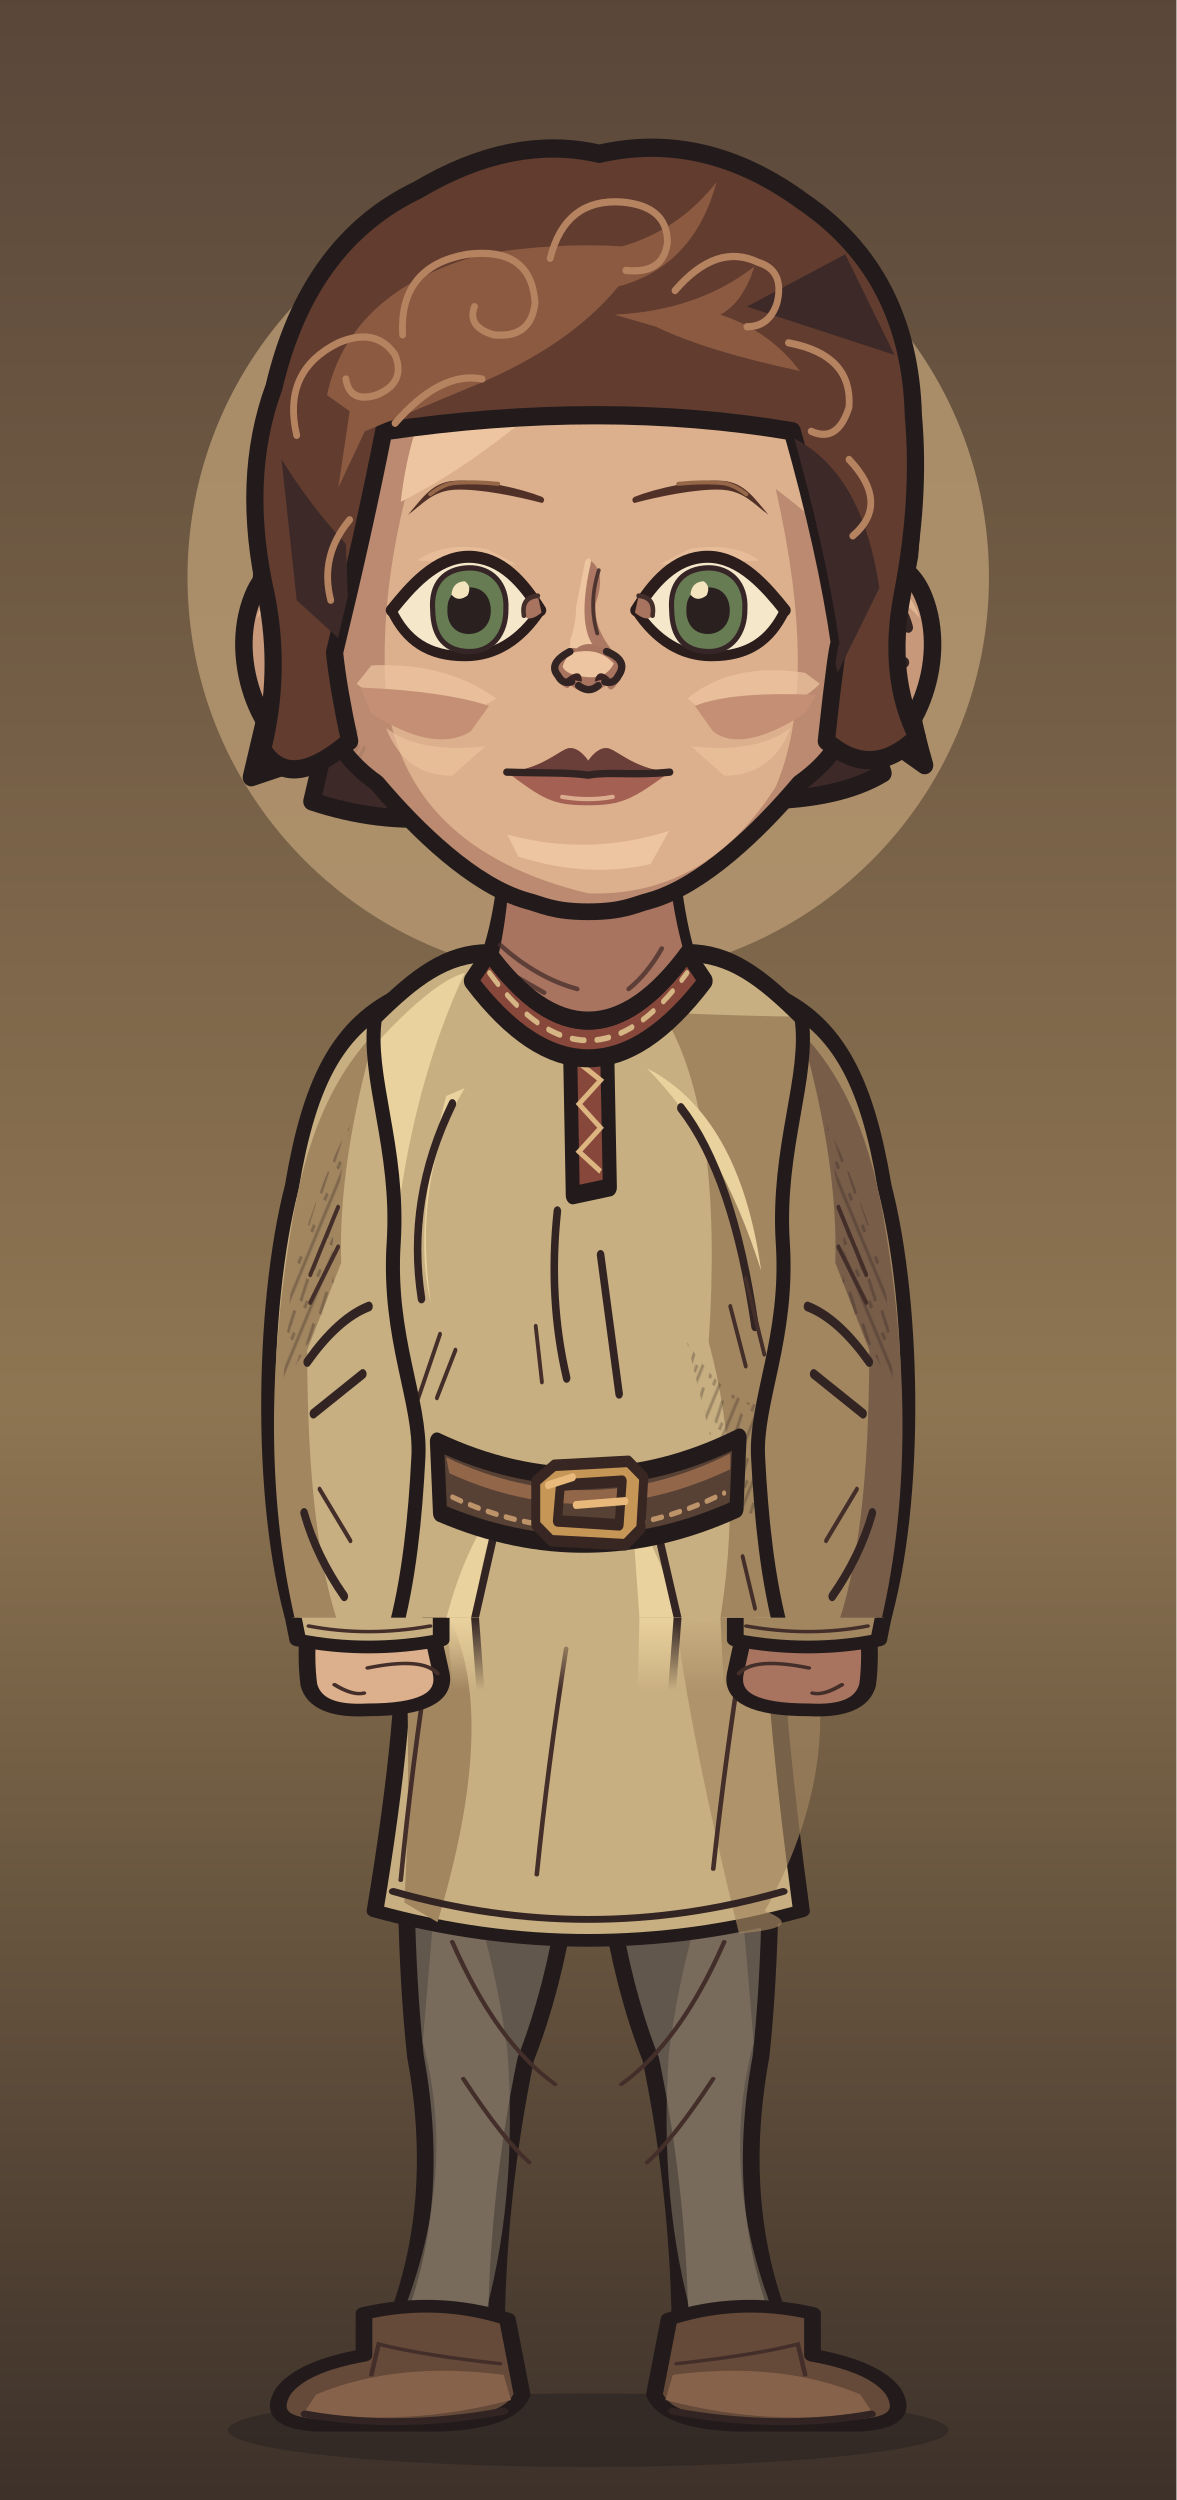
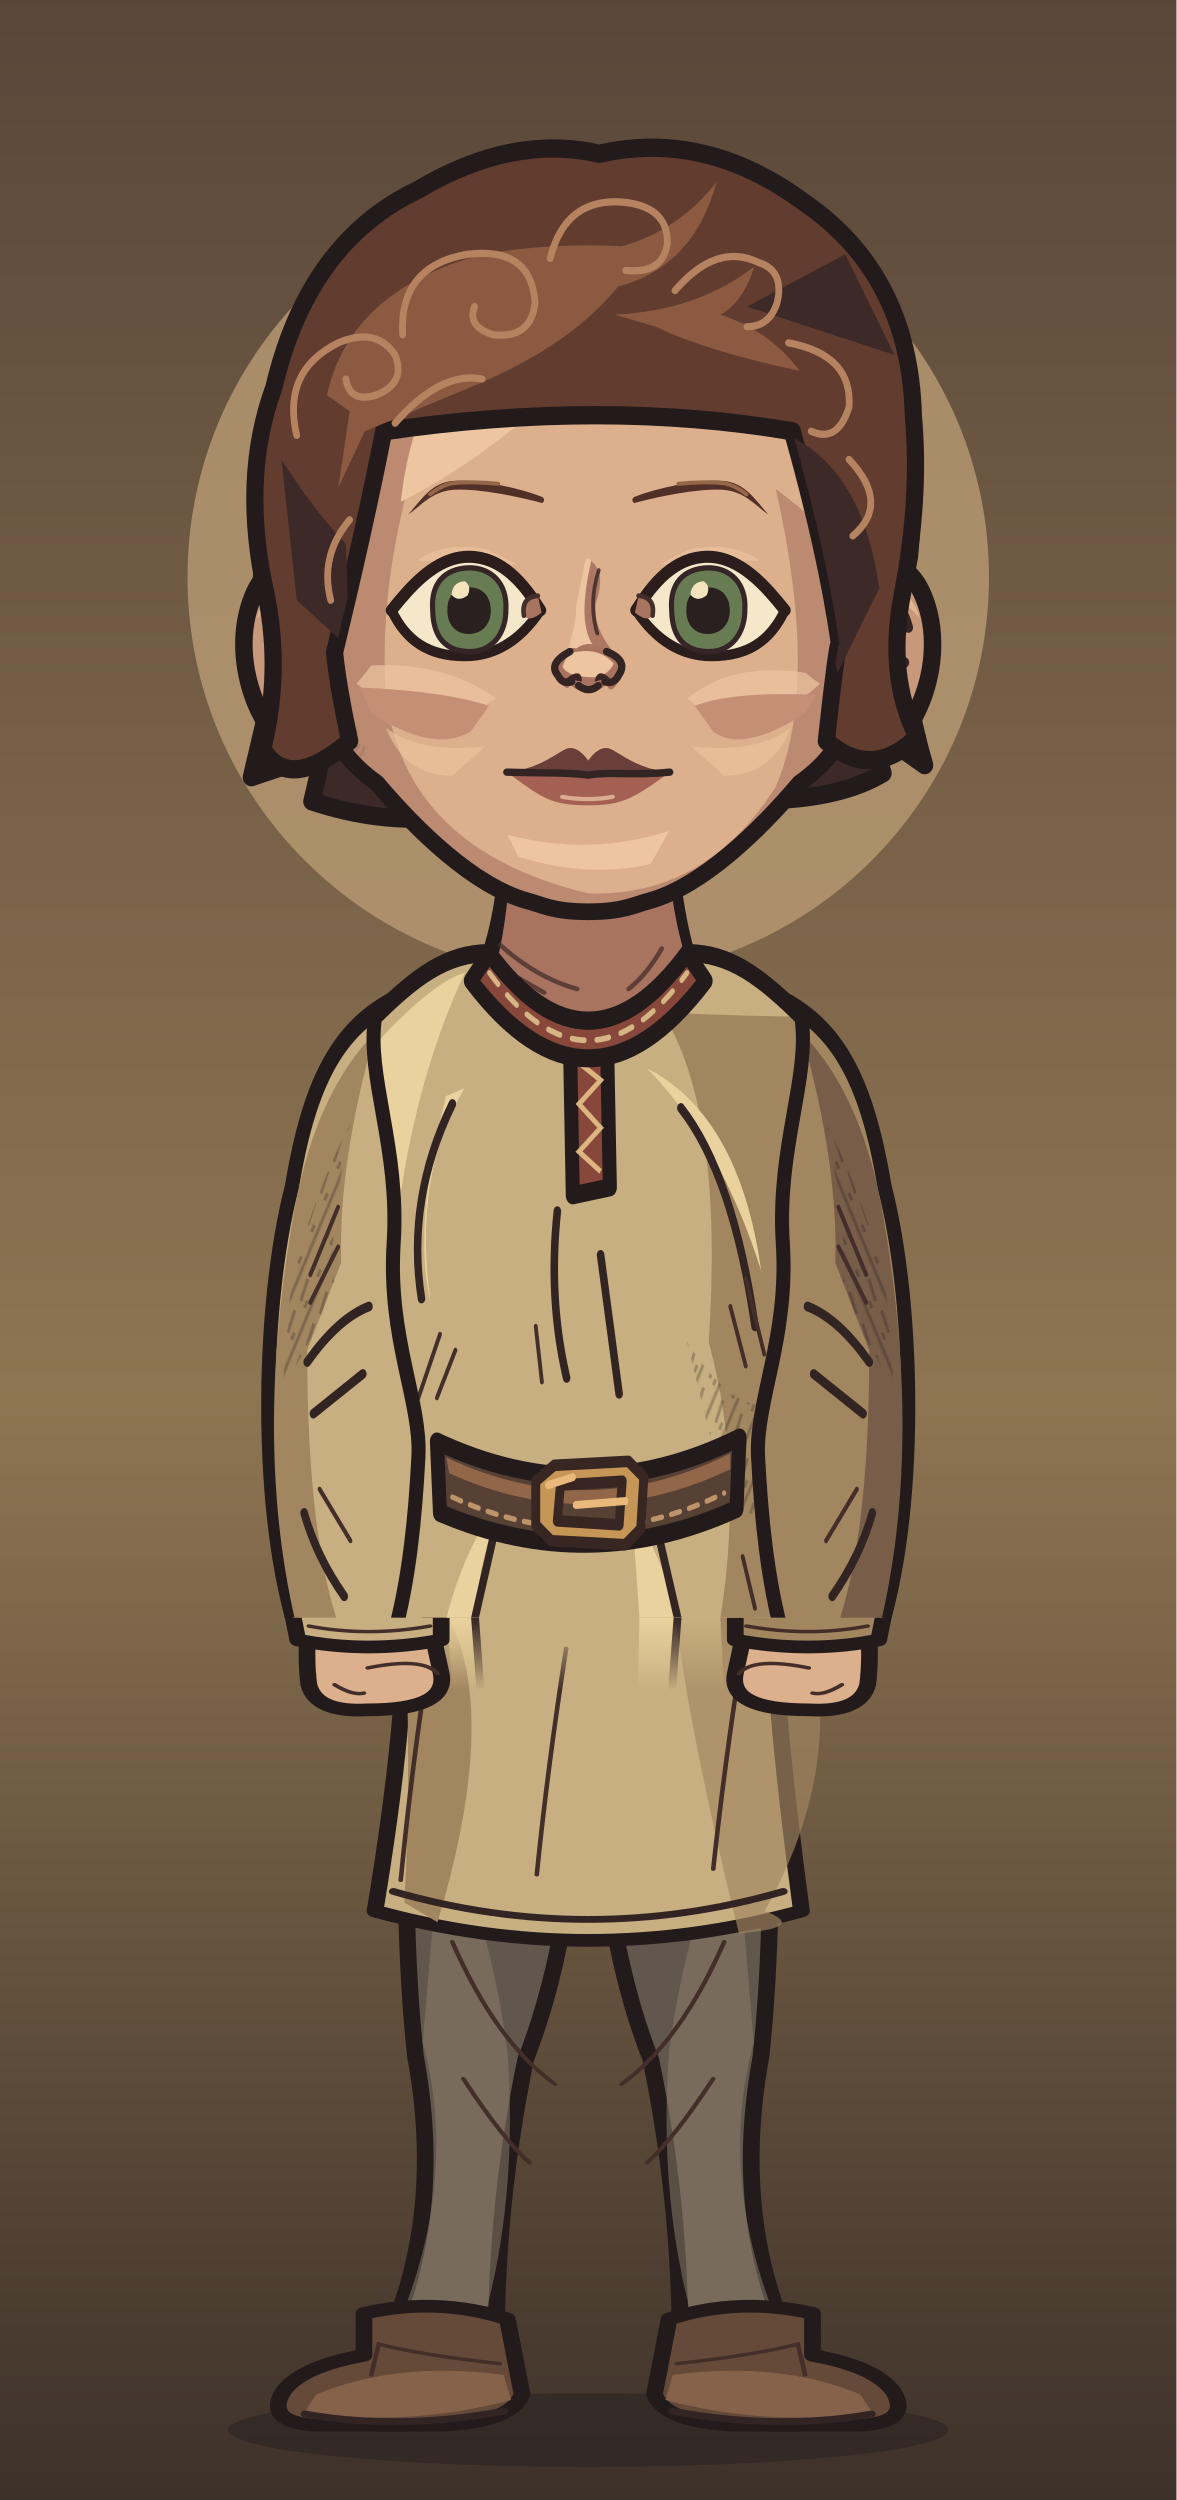
<svg xmlns="http://www.w3.org/2000/svg" xmlns:xlink="http://www.w3.org/1999/xlink" aria-labelledby="title" width="320" height="680" viewBox="0 0 320 680" role="img">
  <defs>
    <style>
      .edge {stroke:#231b1b;stroke-width:4.55;stroke-linecap:round;stroke-linejoin:round}
      .seam {fill:none;stroke:#332424;stroke-width:2.45;stroke-linecap:round;stroke-linejoin:round}
      .etch {fill:none;stroke:#442e2a;stroke-width:1.25;stroke-linecap:round}
      .hair-line {fill:none;stroke:#967661;stroke-width:1.45;stroke-linecap:round}
      .white {fill:#f5e7ca;stroke:#2a1d1c;stroke-width:2.65;stroke-linejoin:round}
      .label {fill:#efdfc1;font:600 20px Georgia,serif}
      .muted {fill:#b8aa96;font:13px 'Segoe UI',sans-serif}
      .section {fill:#dcbb8e;font:600 14px 'Segoe UI',sans-serif}
    </style>
    <linearGradient id="umber" x2="0" y2="1" gradientUnits="objectBoundingBox">
      <stop stop-color="#594639" />
      <stop offset=".56" stop-color="#8e7552" />
      <stop offset="1" stop-color="#3c3029" />
    </linearGradient>
    <linearGradient id="ash" x2="0" y2="1" gradientUnits="objectBoundingBox">
      <stop stop-color="#3b423d" />
      <stop offset=".56" stop-color="#7a7d67" />
      <stop offset="1" stop-color="#242b28" />
    </linearGradient>
    <linearGradient id="rose" x2="0" y2="1" gradientUnits="objectBoundingBox">
      <stop stop-color="#51404a" />
      <stop offset=".56" stop-color="#8a6972" />
      <stop offset="1" stop-color="#372c33" />
    </linearGradient>
    <pattern id="paper-grain" width="63" height="57" patternUnits="userSpaceOnUse">
      <path d="M1 16l2-1m21-4 5-2m16 7 6-1M12 32l3-1m16 11 4-1m20-14 4 1M4 51l5-1m41 0 9-2" fill="none" stroke="#231a1b" stroke-width=".85" opacity=".19" />
      <path d="M4 5l9-1m29 2 2-1M1 40l4-1m12 9 1-1m21-23 4-1m9 12 5-2" fill="none" stroke="#f0dbb5" stroke-width=".85" opacity=".23" />
      <path d="M16 19h.6m13-3h.7m28 6h.7m-39 15h.6m23 4h.6m-12 11h.7m29-39h.7" fill="none" stroke="#21191a" stroke-width="1.2" opacity=".28" stroke-linecap="round" />
    </pattern>
    <pattern id="ink-lines" width="7" height="9" patternUnits="userSpaceOnUse" patternTransform="rotate(28)">
      <path d="M1 -2V10m2.8-8 .6 6m1.9-1v5" stroke="#271d1d" stroke-width=".95" fill="none" opacity=".65" />
    </pattern>
    <radialGradient id="vignette" cx=".5" cy=".39" r=".72">
      <stop offset=".47" stop-color="#20191c" stop-opacity="0" />
      <stop offset="1" stop-color="#20191c" stop-opacity=".48" />
    </radialGradient>
    <g id="firs" fill="currentColor">
      <path d="M10 439Q15 379 12 300L9 220 15 146 15 54 19 80 21 147 28 230 25 326 29 439Z" />
      <path d="M17 169Q27 174 45 174L57 169 49 179 27 187 17 185                M18 194Q29 196 52 192L63 183 56 194 26 205 16 207                M15 225Q46 230 67 218L77 206 71 223 42 238 18 241                M17 252Q48 255 78 245L91 230 84 249 52 266 20 269                M14 282Q40 281 71 278L88 261 84 281 57 291 19 298                M19 312Q43 316 69 310L88 299 84 310 58 322 22 325" />
      <path d="M6 312 0 315V284L11 285M0 266 13 270V250L0 249M0 220 15 221 15 206 0 202                M0 180 16 181V167L0 165M0 141 15 150V138L0 133M0 112 17 127V118L0 104" />
      <path d="M64 440Q55 380 58 324L59 258 63 217 68 222 65 266 68 328 76 440Z                M63 291Q78 294 89 282L100 267 96 283 81 301 62 307                M63 323Q80 323 106 304L98 321 68 339                M63 316Q44 306 37 293L41 307 64 329Z" />
    </g>
    <g id="brambles" fill="none" stroke="currentColor" stroke-linecap="round" stroke-linejoin="round">
      <path stroke-width="3.8" d="M9 440Q13 401 21 380T26 333m-8 57Q39 375 43 352m-28 46Q6 377 0 376M41 440Q41 402 63 385m-20 44q26-6 39-30" />
      <path stroke-width="2" d="M23 364l14-13m-12 4-7-15m20 29 17-4m-15-1 1-11m13 49 2-17m2 14 18-5m-34 32q-12-10-17-10" />
    </g>
    <g id="night-scratches" fill="none" stroke="currentColor" stroke-width="1.2" stroke-linecap="round">
      <path d="M16 113q32-11 54-8m-30 9 16-3m184-40q19-4 44 1m-11 7 19 4                M24 335q33-3 68-16m-44 16 26-4m164-9q31 5 60-3m-39 8 38-3                M27 391q22-6 52-5m168 14q28-8 57-8m-40 11 24-4                M55 178l18-6m177 36 17 3m-12-4 17-1" />
    </g>
    <g id="shirt-setting">
      <rect width="320" height="440" fill="url(#umber)" />
      <path d="M60 187C49 137 74 84 122 63c51-23 107-8 139 35 30 40 23 101-1 135-24 36-65 54-110 49-44-4-79-42-90-95Z" fill="#c2a077" />
      <path d="M53 178C47 128 84 78 129 61m-65 160c22 43 65 68 103 66m82-187c19 20 27 48 24 72" fill="none" stroke="#c6a578" stroke-width="1.3" opacity=".65" />
      <path d="M50 217q24 8 64 1l-15 7-56 6m176-90q39-13 70-5l-26 4 28 2-64 6" fill="#856c54" opacity=".5" />
      <use xlink:href="#firs" style="color:#342827" opacity=".52" transform="translate(-26 8)" />
      <use xlink:href="#firs" style="color:#413128" opacity=".58" transform="translate(340 101) scale(-1 .81)" />
      <use xlink:href="#night-scratches" style="color:#dfbb87" opacity=".28" />
      <use xlink:href="#brambles" style="color:#291f22" opacity=".71" />
      <rect width="320" height="440" fill="url(#vignette)" />
      <rect width="320" height="440" fill="url(#paper-grain)" />
    </g>
    <g id="armor-setting">
      <rect width="320" height="440" fill="url(#ash)" />
      <path d="M48 164c1-51 34-91 83-101 48-11 98 1 130 36 37 39 36 93 8 136-20 30-75 59-121 49-56-12-101-60-100-120Z" fill="#a5a48a" />
      <path d="M54 144q8-48 53-66m108 5c39 15 61 39 68 68m-44 107q-41 31-93 30" fill="none" stroke="#bec0a0" stroke-width="1.2" opacity=".56" />
      <path d="M42 173q49-4 68 3l-43 6 25 3-49 4m151 35q47 10 104-6l-26 14-62 8Z" fill="#707764" opacity=".48" />
      <use xlink:href="#firs" style="color:#27312c" opacity=".64" transform="translate(-36 30)" />
      <use xlink:href="#firs" style="color:#303833" opacity=".75" transform="translate(324 45) scale(-.86 1.03)" />
      <use xlink:href="#brambles" style="color:#252a27" opacity=".62" transform="translate(319 10) scale(-1 1)" />
      <use xlink:href="#night-scratches" style="color:#d8d8a9" opacity=".28" transform="translate(-2 21)" />
      <rect width="320" height="440" fill="url(#vignette)" />
      <rect width="320" height="440" fill="url(#paper-grain)" />
    </g>
    <g id="woman-setting">
      <rect width="320" height="440" fill="url(#rose)" />
      <path d="M56 160C60 107 95 74 142 65c47-9 100 15 121 50 23 39 19 90-12 126-31 39-73 55-115 44-52-13-85-74-80-125Z" fill="#b18b83" />
      <path d="M61 126c15-36 40-55 84-63m97 38c27 25 36 61 29 98m-201 25q14 29 42 47" fill="none" stroke="#d0a69a" stroke-width="1.2" opacity=".58" />
      <path d="M44 235q40-4 76-1l-20 6-36 2 19 3-44 5m183-50q35 3 60-3l-24 9-31 2" fill="#775d65" opacity=".6" />
      <use xlink:href="#firs" style="color:#3b2b34" opacity=".58" transform="translate(-20 84) scale(.86 .91)" />
      <use xlink:href="#firs" style="color:#3d2e39" opacity=".68" transform="translate(327 54) scale(-.85 .98)" />
      <path d="M300 440q-2-82-6-173l-9-103 7-35 12 42 9 98 7 171Z                M294 195q-10-18-25-24l-15-1 13-4 11 2 18 15                M285 162q-13-22-34-27l-7 4 7-11 17 4 20 17                M303 242q-18-23-36-27l-13 3 15-9 11 2 21 15" fill="#3a2b33" opacity=".64" />
      <use xlink:href="#brambles" style="color:#2d2229" opacity=".8" transform="translate(12 6)" />
      <use xlink:href="#night-scratches" style="color:#e1b8a8" opacity=".28" transform="translate(0 7)" />
      <rect width="320" height="440" fill="url(#vignette)" />
      <rect width="320" height="440" fill="url(#paper-grain)" />
    </g>
    <pattern id="mail-rings" width="14" height="13" patternUnits="userSpaceOnUse" patternTransform="rotate(-7)">
      <path d="M-1 2q3-3 6 0 1 3-2 5Q0 8-1 5M6 2q3-3 6 0 1 3-2 5Q7 8 6 5M3 8q3-3 6 0 1 3-2 5-3 1-4-2M10 8q3-3 6 0" fill="none" stroke="#2d2c28" stroke-width="1.6" stroke-linecap="round" />
      <path d="M-.5 4q1.5-2 3-1m5 1q1.4-2 3-1M4 10q1.5-2 3-1m4 1q1.4-2 3-1" fill="none" stroke="#9a9b87" stroke-width="1.12" opacity=".78" stroke-linecap="round" />
    </pattern>
    <pattern id="armor-plates" width="47" height="24" patternUnits="userSpaceOnUse" patternTransform="translate(4 4) rotate(2)">
      <path d="M1 0l21 .7 1 18-3 3-17-1-1-4Zm24 1 19-1 2 15-3 7-19-2Z" fill="#85867a" stroke="#352e2a" stroke-width="1.75" stroke-linejoin="round" />
      <path d="M2 2l18 .2-.2 4L5 7 4 17Zm24 0 16-1 1 4-14 2-3 10Z" fill="#a9a58d" />
      <path d="M19 4l4 14-3 3-16-1 13-4Zm22 2 4 10-2 5-17-1 13-4Z" fill="#62655f" />
      <path d="M7 7l1-.5m6 12 3-2m16-7 5-1m-7 5 4-2" fill="none" stroke="#d0c0a0" stroke-width=".9" opacity=".76" />
      <path d="M6 12q2-2 2.7 1-1 2.2-2.7.5Zm12 1q1.8-2 2.4.6-1 2.6-2.5.8Zm11 1q1-2.2 2.8-1-.2 2.9-2.8 2.1Zm12-2q2.2-1.4 2.3.8-1 2.3-2.3.5Z" fill="#3c342d" />
    </pattern>
    <clipPath id="portrait-frame">
      <rect width="320" height="440" />
    </clipPath>
    <clipPath id="wardrobe-torso-mask">
      <path d="M128 273 C114 273 104 279 91 289 C88 304 99 322 97 346 C95 370 106 386 105 400 C104 415 102 431 97 445 H223 C218 431 216 415 215 400 C214 386 225 370 223 346 C221 322 232 304 229 289 C216 279 206 273 192 273 Q160 307 128 273Z" />
    </clipPath>
    <clipPath id="face-shape-clip">
      <path d="M 160 67 C 199 67 226 84 230 128 C 231 143 233 164 233 177 C 233 189 233 202 217.5 213 C 206.53 226 191.02 241 176.72 245 C 172.72 246 169.68 248 160 248 C 150.32 248 147.28 246 143.28 245 C 128.98 241 113.47 226 102.5 213 C 87 202 87 189 87 177 C 87 164 89 143 90 128 C 94 84 121 67 160 67 Z" />
    </clipPath>
    <clipPath id="face-features-eye-left">
      <path d="M-21 0 C-16 -6 -9 -14 0 -14 C9 -14 15 -7 19.5 0 C14 8 7 12 -1 12 C-11 12 -17 8 -21 0Z" />
    </clipPath>
    <clipPath id="face-features-eye-right">
      <path d="M-21 0 C-16 -6 -9 -14 0 -14 C9 -14 15 -7 19.5 0 C14 8 7 12 -1 12 C-11 12 -17 8 -21 0Z" />
    </clipPath>
    <clipPath id="face-features-nose-bridge">
      <path d="M154 144H167V179L172 185V187H149V185L154 179Z" />
    </clipPath>
    <clipPath id="hair-crown-clip">
      <path d="M97 198q-16 13-23 2 5-19 1-38-7-29 2-52 9-36 38-49 25-14 48-9 28-6 54 12 28 18 29 53 2 21-3 45-4 20 4 35-12 11-24 1Q226 172 226.5 174Q223 151 214 121Q164 113 106 121Q101 145 93 176Q94 185 97 198Z" />
    </clipPath>
    <clipPath id="full-costume-join-outline">
      <path d="M110 435 Q111 474 102 545 Q160 566 218 545 Q211 477 210 435Z" />
    </clipPath>
    <linearGradient id="full-costume-join-fade" x1="0" y1="0" x2="0" y2="1">
      <stop offset="0" stop-color="#fff" />
      <stop offset="1" stop-color="#000" />
    </linearGradient>
    <mask id="full-costume-join-mask" maskUnits="userSpaceOnUse" x="0" y="440" width="320" height="26">
      <rect x="0" y="440" width="320" height="26" fill="url(#full-costume-join-fade)" />
    </mask>
  </defs>
  <g data-part="full-costume">
    <rect width="320" height="680" fill="url(#umber)" />
    <circle cx="160" cy="157" r="109" fill="#b99b73" opacity=".8" />
    <ellipse cx="160" cy="661" rx="98" ry="10" fill="#261f20" opacity=".5" />
    <g transform="matrix(1 0 0 .76 0 105.6)">
      <g>
        <path d="M111 469 L158 469 Q158 548 143 598 Q135 649 135 700 H105 Q121 654 113 597 Q109 548 111 469Z" fill="#62574d" class="edge" />
        <path d="M120 514 Q133 546 138 595 Q141 649 131 694 H108Q125 641 115 592Z" fill="#8c7c69" opacity=".53" />
        <path d="M123 556Q135 592 151 607 M126 605Q137 627 144 635" class="etch" />
        <g transform="translate(0 0)">
          <path d="M99 689Q119 683 138 691L142 718Q139 728 120 729H86Q72 728 77 717Q82 708 99 704Z" fill="#654939" class="edge" />
          <path d="M86 718Q108 706 137 711L139 720Q110 730 83 724Z" fill="#87624a" />
          <path d="M101 711L103 700Q115 704 136 707" class="etch" />
          <path d="M83 725Q108 731 137 724" class="seam" />
        </g>
      </g>
      <g transform="translate(320 0) scale(-1 1)">
        <path d="M111 469 L158 469 Q158 548 143 598 Q135 649 135 700 H105 Q121 654 113 597 Q109 548 111 469Z" fill="#62574d" class="edge" />
        <path d="M120 514 Q133 546 138 595 Q141 649 131 694 H108Q125 641 115 592Z" fill="#8c7c69" opacity=".53" />
        <path d="M123 556Q135 592 151 607 M126 605Q137 627 144 635" class="etch" />
        <g transform="translate(0 0)">
          <path d="M99 689Q119 683 138 691L142 718Q139 728 120 729H86Q72 728 77 717Q82 708 99 704Z" fill="#654939" class="edge" />
          <path d="M86 718Q108 706 137 711L139 720Q110 730 83 724Z" fill="#87624a" />
          <path d="M101 711L103 700Q115 704 136 707" class="etch" />
          <path d="M83 725Q108 731 137 724" class="seam" />
        </g>
      </g>
      <path d="M110 435 Q111 474 102 545 Q160 566 218 545 Q211 477 210 435Z" fill="#c8af81" class="edge" />
      <path d="M120 435 Q137 470 119 549 L110 542 Q112 495 110 435Z" fill="#a28660" />
      <path d="M184 442Q188 484 201 553Q220 551 208 545 Q231 491 219 440Z" fill="#a28660" opacity=".66" />
      <path d="M117 451Q112 493 109 534" class="etch" />
      <path d="M154 451Q149 493 146 532" class="etch" />
      <path d="M202 451Q197 493 194 530" class="etch" />
      <path d="M107 538Q160 558 213 538" class="seam" />
      <g clip-path="url(#full-costume-join-outline)" mask="url(#full-costume-join-mask)">
        <use transform="matrix(1 0 0 -4 0 2200)" xlink:href="#full-costume-upper" />
      </g>
      <g>
-         <path d="M84 441 Q83 454 84 464 Q86 474 100 473Q122 473 120 460 L117 442Z" fill="#dcb08c" class="edge" />
+         <path d="M84 441 Q83 454 84 464 Q86 474 100 473Q122 473 120 460 L117 442Z" fill="#dcb08c" class="edge" data-part="hand" />
        <path d="M100 458Q115 454 119 460 M91 464q5 4 8 3" class="etch" />
        <path d="M79 435H120L120 448Q100 453 81 448Z" fill="#c8af81" class="edge" />
        <path d="M84 443Q100 447 117 443" class="etch" />
      </g>
      <g transform="translate(320 0) scale(-1 1)">
-         <path d="M84 441 Q83 454 84 464 Q86 474 100 473Q122 473 120 460 L117 442Z" fill="#a87460" class="edge" />
+         <path d="M84 441 Q83 454 84 464 Q86 474 100 473Q122 473 120 460 L117 442Z" fill="#dcb08c" class="edge" data-part="hand" />
        <path d="M100 458Q115 454 119 460 M91 464q5 4 8 3" class="etch" />
        <path d="M79 435H120L120 448Q100 453 81 448Z" fill="#a28660" class="edge" />
        <path d="M84 443Q100 447 117 443" class="etch" />
      </g>
    </g>
  </g>
  <g clip-path="url(#portrait-frame)" id="full-costume-upper">
    <g id="hair-back" transform="matrix(1.029 0 0 1.094 -4.706 -15.059)">
      <path d="M104 96q-25 16-27 45-7 21 0 42l-6 24 19-6-3 12q35 11 69-6 59 12 82-1l-4-12 15 10q-9-29-4-52 4-39-23-58Z" fill="#3d2927" class="edge" />
    </g>
    <g data-part="neck">
      <g id="face-shape-neck">
        <path d="M 139 219 Q 138 249 132 263 Q 125 270 109 278 L 126 301 194 301 211 278 Q 195 270 188 263 Q 183 250 181 219 Z" fill="#d0a282" class="edge" />
        <path d="M 139 224 181 224 Q 182 247 187 262 Q 178 275 160 277 Q 142 275 134 266 Q 139 249 139 224 Z" fill="#a87460" />
        <path d="M 136 257 q 10 9 21 12 m -16 -3 7 4 m 32 -12 q -4 7 -9 11" class="etch" opacity=".75" />
      </g>
    </g>
    <g data-part="wardrobe" transform="matrix(0.84 0 0 1.08 25.6 -35.6)">
      <path d="M102 283 C80 290 70 304 64 332 C54 362 53 415 66 445 H108 L120 336Z" fill="#c8af81" class="edge" />
      <path d="M65 337 Q72 308 91 293 Q79 326 80 351 L69 373 Q69 421 80 444 H66 Q51 397 65 337Z" fill="#a28660" />
      <path d="M64 354 Q75 326 84 315 Q75 342 78 359 L61 383Z" fill="url(#ink-lines)" opacity=".44" />
      <path d="M69 376 q10 -11 20 -14 m-18 27 16 -10 M68 414 q4 11 13 21" class="seam" />
      <path d="M70 354 l9 -17 m-9 24 9 -14 m-6 61 10 13" class="etch" />
      <g transform="translate(320 0) scale(-1 1)">
        <path d="M102 283 C80 290 70 304 64 332 C54 362 53 415 66 445 H108 L120 336Z" fill="#a28660" class="edge" />
        <path d="M65 337 Q72 308 91 293 Q79 326 80 351 L69 373 Q69 421 80 444 H66 Q51 397 65 337Z" fill="#785d49" />
        <path d="M64 354 Q75 326 84 315 Q75 342 78 359 L61 383Z" fill="url(#ink-lines)" opacity=".44" />
        <path d="M69 376 q10 -11 20 -14 m-18 27 16 -10 M68 414 q4 11 13 21" class="seam" />
        <path d="M70 354 l9 -17 m-9 24 9 -14 m-6 61 10 13" class="etch" />
      </g>
      <path d="M128 273 C114 273 104 279 91 289 C88 304 99 322 97 346 C95 370 106 386 105 400 C104 415 102 431 97 445 H223 C218 431 216 415 215 400 C214 386 225 370 223 346 C221 322 232 304 229 289 C216 279 206 273 192 273 Q160 307 128 273Z" fill="#c8af81" />
      <g data-part="torso" clip-path="url(#wardrobe-torso-mask)">
        <path d="M91 296 Q110 280 120 278 Q105 303 99 335Z" fill="#ead29e" />
        <path d="M184 288 Q216 289 229 289 L246 444 H202 Q211 405 199 371 Q204 313 184 288Z" fill="#a28660" />
        <path d="M92 344 Q102 359 98 381 L83 402 L75 359Z" fill="#a28660" />
        <path d="M192 371 Q208 390 220 386 L219 416 L205 412Z" fill="url(#ink-lines)" opacity=".42" />
        <path d="M120 307 Q103 329 109 361 Q103 342 114 309Z M179 302 Q209 314 216 353 Q203 321 179 302Z" fill="#ead29e" />
        <path d="M133 409 Q124 426 123 444 H113 Q119 423 133 409Z M174 412 Q184 426 192 445 H177Z" fill="#ead29e" />
        <path d="M116 311 Q101 335 106 360 M190 312 Q207 329 214 367 M150 338 q-3 22 3 42 m11 -31 6 35 M129 421 l-7 24 m60 -28 8 27" class="seam" />
        <path d="M112 369 l-7 16 m12 -12 -6 12 M211 355 l6 19 m-11 -12 5 15 M143 367 l2 14 m65 44 4 13" class="etch" />
        <path d="M154 292h12l1 40-12 2Z" fill="#87483b" class="edge" />
        <path d="M156 300l8 5-7 6 7 6-7 6 7 5" fill="none" stroke="#ddb581" stroke-width="1.4" />
        <path d="M128 273 Q160 307 192 273 L198 280 Q160 319 122 280Z" fill="#87483b" class="edge" />
        <path d="M128 278 Q160 312 192 278" fill="none" stroke="#d6b585" stroke-width="1.45" stroke-dasharray="4 4" stroke-linecap="round" />
      </g>
      <path d="M128 273 C114 273 104 279 91 289 C88 304 99 322 97 346 C95 370 106 386 105 400 C104 415 102 431 97 445 H223 C218 431 216 415 215 400 C214 386 225 370 223 346 C221 322 232 304 229 289 C216 279 206 273 192 273 Q160 307 128 273Z" fill="none" class="edge" />
      <g data-part="belt" clip-path="url(#wardrobe-torso-mask)">
        <path d="M111 396 Q160 414 209 395 L208 413 Q160 430 112 414Z" fill="#574034" class="edge" />
        <path d="M114 400 Q160 417 206 399 L206 403 Q160 420 115 404Z" fill="#916649" />
        <path d="M116 410 Q160 426 204 409" fill="none" stroke="#bd9369" stroke-width="1.35" stroke-dasharray="3 3" stroke-linecap="round" />
        <path d="M149 402l24 -1 5 4-1 13-5 4-24 -1-5 -4v-11Z M151 407l-1 9 20 1 1 -11Z" fill="#c69657" fill-rule="evenodd" stroke="#372621" stroke-width="2.9" stroke-linejoin="round" />
        <path d="M156 412l16 -1m-25 -4 8 -2" fill="none" stroke="#e9b97b" stroke-width="2" stroke-linecap="round" />
      </g>
    </g>
    <g id="face-shape">
      <g id="face-shape-ears">
        <g transform="translate(97 179) scale(-1.046 1.19)">
          <path d="M -4 -15 C 7 -26 22 -25 27 -14 C 34 1 24 21 12 23 L -4 18 Z" fill="#c7987a" class="edge" />
          <path d="M 7 -15 C 16 -20 24 -16 26 -9 C 22 -14 16 -14 13 -11 L 10 -1 Z" fill="#edc5a0" opacity=".66" />
          <path d="M 23 -7 Q 20 -17 10 -11 L 7 2 M 22 1 Q 15 -2 11 6" class="seam" />
        </g>
        <g transform="translate(223 179) scale(1.046 1.19)">
          <path d="M -4 -15 C 7 -26 22 -25 27 -14 C 34 1 24 21 12 23 L -4 18 Z" fill="#c7987a" class="edge" />
          <path d="M 7 -15 C 16 -20 24 -16 26 -9 C 22 -14 16 -14 13 -11 L 10 -1 Z" fill="#edc5a0" opacity=".66" />
          <path d="M 23 -7 Q 20 -17 10 -11 L 7 2 M 22 1 Q 15 -2 11 6" class="seam" />
        </g>
      </g>
      <path d="M 160 67 C 199 67 226 84 230 128 C 231 143 233 164 233 177 C 233 189 233 202 217.5 213 C 206.53 226 191.02 241 176.72 245 C 172.72 246 169.68 248 160 248 C 150.32 248 147.28 246 143.28 245 C 128.98 241 113.47 226 102.5 213 C 87 202 87 189 87 177 C 87 164 89 143 90 128 C 94 84 121 67 160 67 Z" fill="#dcb08c" />
      <g clip-path="url(#face-shape-clip)">
        <path d="M 70 141 Q 104 91 123 97 Q 102 148 105 189 Q 110 231 160 243 Q 192 244 211 214 Q 223 186 211 133 Q 235 151 250 174 L 250 265 70 265 Z" fill="#bb8a70" />
        <path d="M 109 136.5 Q 114 93 142 92 Q 173 83 195 101 Q 174 92 152 106 Q 130 126 109 136.5 Z" fill="#edc5a0" />
        <g transform="translate(160 0) scale(-1 1)">
          <path d="M 25 190 Q 39 180 59 181 L 63 186 Q 53 194 32 194 Z" fill="#edc5a0" opacity=".72" />
          <path d="M 27 192 Q 39 188 62 187 L 59 194 Q 42 205 32 199 Z" fill="#c58f76" />
          <path d="M 28 203 Q 46 205 55 198 Q 50 211 37 211 Z" fill="#edc5a0" opacity=".62" />
        </g>
        <g transform="translate(160 0) scale(1 1)">
          <path d="M 27 190 Q 39 180 59 183 L 63 186 Q 53 196 32 194 Z" fill="#edc5a0" opacity=".72" />
          <path d="M 29 192 Q 39 188 62 189 L 59 194 Q 42 205 34 199 Z" fill="#c58f76" />
          <path d="M 28 203 Q 46 205 55 198 Q 50 211 37 211 Z" fill="#edc5a0" opacity=".62" />
        </g>
        <path d="M 92 183 Q 99 211 120 232 L 132 247 119 248 Q 98 234 85 212 Z M 229 184 Q 224 217 203 241 L 193 250 209 247 Q 230 233 240 211 Z" fill="url(#ink-lines)" opacity=".14" />
        <path d="M 138 227 Q 160 233 182 226 L 177 235 Q 160 239 141 233 Z" fill="#edc5a0" />
      </g>
      <path d="M 160 67 C 199 67 226 84 230 128 C 231 143 233 164 233 177 C 233 189 233 202 217.5 213 C 206.53 226 191.02 241 176.72 245 C 172.72 246 169.68 248 160 248 C 150.32 248 147.28 246 143.28 245 C 128.98 241 113.47 226 102.5 213 C 87 202 87 189 87 177 C 87 164 89 143 90 128 C 94 84 121 67 160 67 Z" fill="none" class="edge" />
    </g>
    <g clip-path="url(#face-shape-clip)">
      <g data-part="eyes">
        <g transform="matrix(1 0 0 1.04 127.5 166)">
          <path d="M-14 -13 Q-7 -18 5 -16 L13 -12" fill="#edc5a0" opacity=".65" />
          <path d="M-21 0 C-16 -6 -9 -14 0 -14 C9 -14 15 -7 19.5 0 C14 8 7 12 -1 12 C-11 12 -17 8 -21 0Z" class="white" />
          <g clip-path="url(#face-features-eye-left)">
            <g transform="translate(0 0) scale(1 1)">
              <path d="M-9.8 0 C-10.4 -7 -6.6 -10.9 0 -11.1 C6.1 -11.2 10.5 -7 10.1 -.3 C10.2 5.9 6.4 11 0 10.8 C-6.1 10.7 -9.7 7.2 -9.8 0Z" fill="#687c54" stroke="#352526" stroke-width="1.4" />
              <path d="M-5.8 -.2C-5.9-3.8-3.5-6 .1-6 3.8-6 6-3.6 6 .1 6 3.9 3.3 6.3-.2 6.2-3.9 6.1-6 3.3-5.8-.2Z" fill="#2a2020" />
              <path d="M-4.7-4.1Q-4.4-7.4-1.1-7.6 .9-6.3-.3-3.9-2.9-2-4.7-4.1Z" fill="#f3e4bd" />
            </g>
          </g>
          <path d="M-21 0 C-16 -6 -9 -14 0 -14 C9 -14 15 -7 19.5 0" fill="none" stroke="#2a1d1c" stroke-width="3.15" stroke-linecap="round" />
          <path d="M18.8 -3.8 Q14.2 -3.4 15 1.4 Q16.5 3.2 19.8 .6Z" fill="#a87460" />
          <path d="M18.8 -3.8 Q14.2 -3.4 15 1.4" class="etch" />
        </g>
        <g transform="matrix(-1 0 0 1.04 192.5 166)">
          <path d="M-14 -13 Q-7 -18 5 -16 L13 -12" fill="#edc5a0" opacity=".65" />
          <path d="M-21 0 C-16 -6 -9 -14 0 -14 C9 -14 15 -7 19.5 0 C14 8 7 12 -1 12 C-11 12 -17 8 -21 0Z" class="white" />
          <g clip-path="url(#face-features-eye-right)">
            <g transform="translate(0 0) scale(-1 1)">
              <path d="M-9.8 0 C-10.4 -7 -6.6 -10.9 0 -11.1 C6.1 -11.2 10.5 -7 10.1 -.3 C10.2 5.9 6.4 11 0 10.8 C-6.1 10.7 -9.7 7.2 -9.8 0Z" fill="#687c54" stroke="#352526" stroke-width="1.4" />
              <path d="M-5.8 -.2C-5.9-3.8-3.5-6 .1-6 3.8-6 6-3.6 6 .1 6 3.9 3.3 6.3-.2 6.2-3.9 6.1-6 3.3-5.8-.2Z" fill="#2a2020" />
              <path d="M-4.7-4.1Q-4.4-7.4-1.1-7.6 .9-6.3-.3-3.9-2.9-2-4.7-4.1Z" fill="#f3e4bd" />
            </g>
          </g>
          <path d="M-21 0 C-16 -6 -9 -14 0 -14 C9 -14 15 -7 19.5 0" fill="none" stroke="#2a1d1c" stroke-width="3.15" stroke-linecap="round" />
          <path d="M18.8 -3.8 Q14.2 -3.4 15 1.4 Q16.5 3.2 19.8 .6Z" fill="#a87460" />
          <path d="M18.8 -3.8 Q14.2 -3.4 15 1.4" class="etch" />
        </g>
      </g>
      <g data-part="brows">
        <g transform="matrix(1 0 0 1 127.5 137)">
          <path d="M-16.5 3 C-12.75 -1.328 -10 -5.818 -4 -6.218 C3 -6.618 14 -4.218 20 -1.828 Q21 -1 20 -0.172 C14 -1.782 3 -4.182 -4 -3.782 C-10 -3.382 -12.75 0.328 -16.5 3Z" fill="#513027" />
          <path d="M-10.5 -2.55 Q-7 -5.3 -4 -5.6 Q1 -6.1 8 -5.4" fill="none" stroke="#956748" stroke-width="1.1" stroke-linecap="round" />
        </g>
        <g transform="matrix(-1 0 0 1 192.5 137)">
          <path d="M-16.5 3 C-12.75 -1.328 -10 -5.818 -4 -6.218 C3 -6.618 14 -4.218 20 -1.828 Q21 -1 20 -0.172 C14 -1.782 3 -4.182 -4 -3.782 C-10 -3.382 -12.75 0.328 -16.5 3Z" fill="#513027" />
          <path d="M-10.5 -2.55 Q-7 -5.3 -4 -5.6 Q1 -6.1 8 -5.4" fill="none" stroke="#956748" stroke-width="1.1" stroke-linecap="round" />
        </g>
      </g>
      <g data-part="nose" transform="translate(160 160) scale(.82 .82) translate(-160 -160)">
        <g clip-path="url(#face-features-nose-bridge)">
          <path d="M159 151 Q161 148 161 154 Q157 169 162 177 L158 183 152 182 Q156 174 156 166Z" fill="#edc5a0" />
          <path d="M161 151 Q166 155 162.5 165 Q161.5 174 170 183 L167 187 161 178 Q156.5 170 161 151Z" fill="#a87460" opacity=".93" />
          <path d="M163.5 154 Q160 165 163 175" class="etch" opacity=".9" />
        </g>
        <path d="M156 180 Q160 177 165 180 C167 180 166.09 180 168.5 182 Q172.5 186 170.5 190 Q167.5 196 166.09 192 Q160 197 153.91 192 Q153.5 195 149.5 190 Q147.5 186 151.5 183 Q154 179 156 180Z" fill="#a87460" />
        <path d="M157 181 Q164 180 168.5 185 Q165.95 190 160 189.5 Q152.775 189 151.5 186 Q153 181 157 181Z" fill="#edc5a0" />
        <path d="M153.91 181 Q146.5 185 150.0 189 Q151.5 192 154.5 191 M166.09 181 Q173.5 184 170.0 189 Q168.5 192 165.5 191" class="seam" />
        <path d="M152.65 190 q5.25 -4 5.25 1 q-5.25 -1 -5.25 -1Z M162.1 191 q1 -5 5.25 -1 q-2 0 -5.25 1Z" fill="#3b2524" />
        <path d="M156.8 192.3 Q160.25 195 163.3 192.3" class="seam" />
      </g>
      <g data-part="mouth" transform="translate(160 160) scale(.82 .82) translate(-160 -160)">
        <path d="M133 221 C145.15 220 151 213 154 213 Q157 213 160 217.2 Q163 213 166 213 C169 213 174.85 220 187 221 C174.85 230 171 232 160 232 C148 232 145.15 230 133 221Z" fill="#a36053" />
        <path d="M133 221 C145.15 220 151 213 154 213 Q157 213 160 217.2 Q163 213 166 213 C169 213 174.85 220 187 221 C174.85 222.25 167 220.7 160 222 C153 221 145.15 221.4 133 221Z" fill="#56322f" opacity=".72" />
        <path d="M133 221 C145.15 221.4 153 221 160 222 C167 220.7 174.85 222.25 187 221" class="seam" />
        <path d="M151.36 229.2 Q160 230.7 168.1 229.2" fill="none" stroke="#edc5a0" stroke-width="1.4" stroke-linecap="round" opacity=".76" />
      </g>
    </g>
    <g id="hair-front">
      <g transform="matrix(1.029 0 0 1.094 -4.706 -15.059)">
        <path d="M97 198q-16 13-23 2 5-19 1-38-7-29 2-52 9-36 38-49 25-14 48-9 28-6 54 12 28 18 29 53 2 21-3 45-4 20 4 35-12 11-24 1Q226 172 226.5 174Q223 151 214 121Q164 113 106 121Q101 145 93 176Q94 185 97 198Z" fill="#613c2f" class="edge" />
        <g clip-path="url(#hair-crown-clip)">
          <path d="M91 112q6-26 41-35 19-3 37-2 15-4 25-16-6 21-26 26-13 15-39 25l-28 11-7 14 3-19Zm76-20q22-1 37-12-3 9-9 12 13 4 21 14-25-5-38-11Z" fill="#8b5a41" />
          <path d="M79 128q8 12 17 21l1 26-14-12Zm123-38 26-13 13 25Z M210 121q22 7 27 39l-11 21Z" fill="#3d2927" />
          <path d="M83 122q-4-16 11-23 10-4 15 3 3 7-5 10-7 2-8-4M111 97q-1-17 17-20 17-2 18 12-1 9-11 8-7-2-5-7M150 78q4-15 19-14 12 1 12 10-1 8-11 7M183 86q11-12 22-7 7 2 5 10-2 6-8 6M213 99q17 3 16 16-3 9-10 6M229 128q11 11 1 19M109 119q12-13 23-11M97 143q-8 9-5 20" fill="none" stroke="#b68361" stroke-width="1.8" stroke-linecap="round" stroke-linejoin="round" />
        </g>
      </g>
    </g>
  </g>
</svg>
